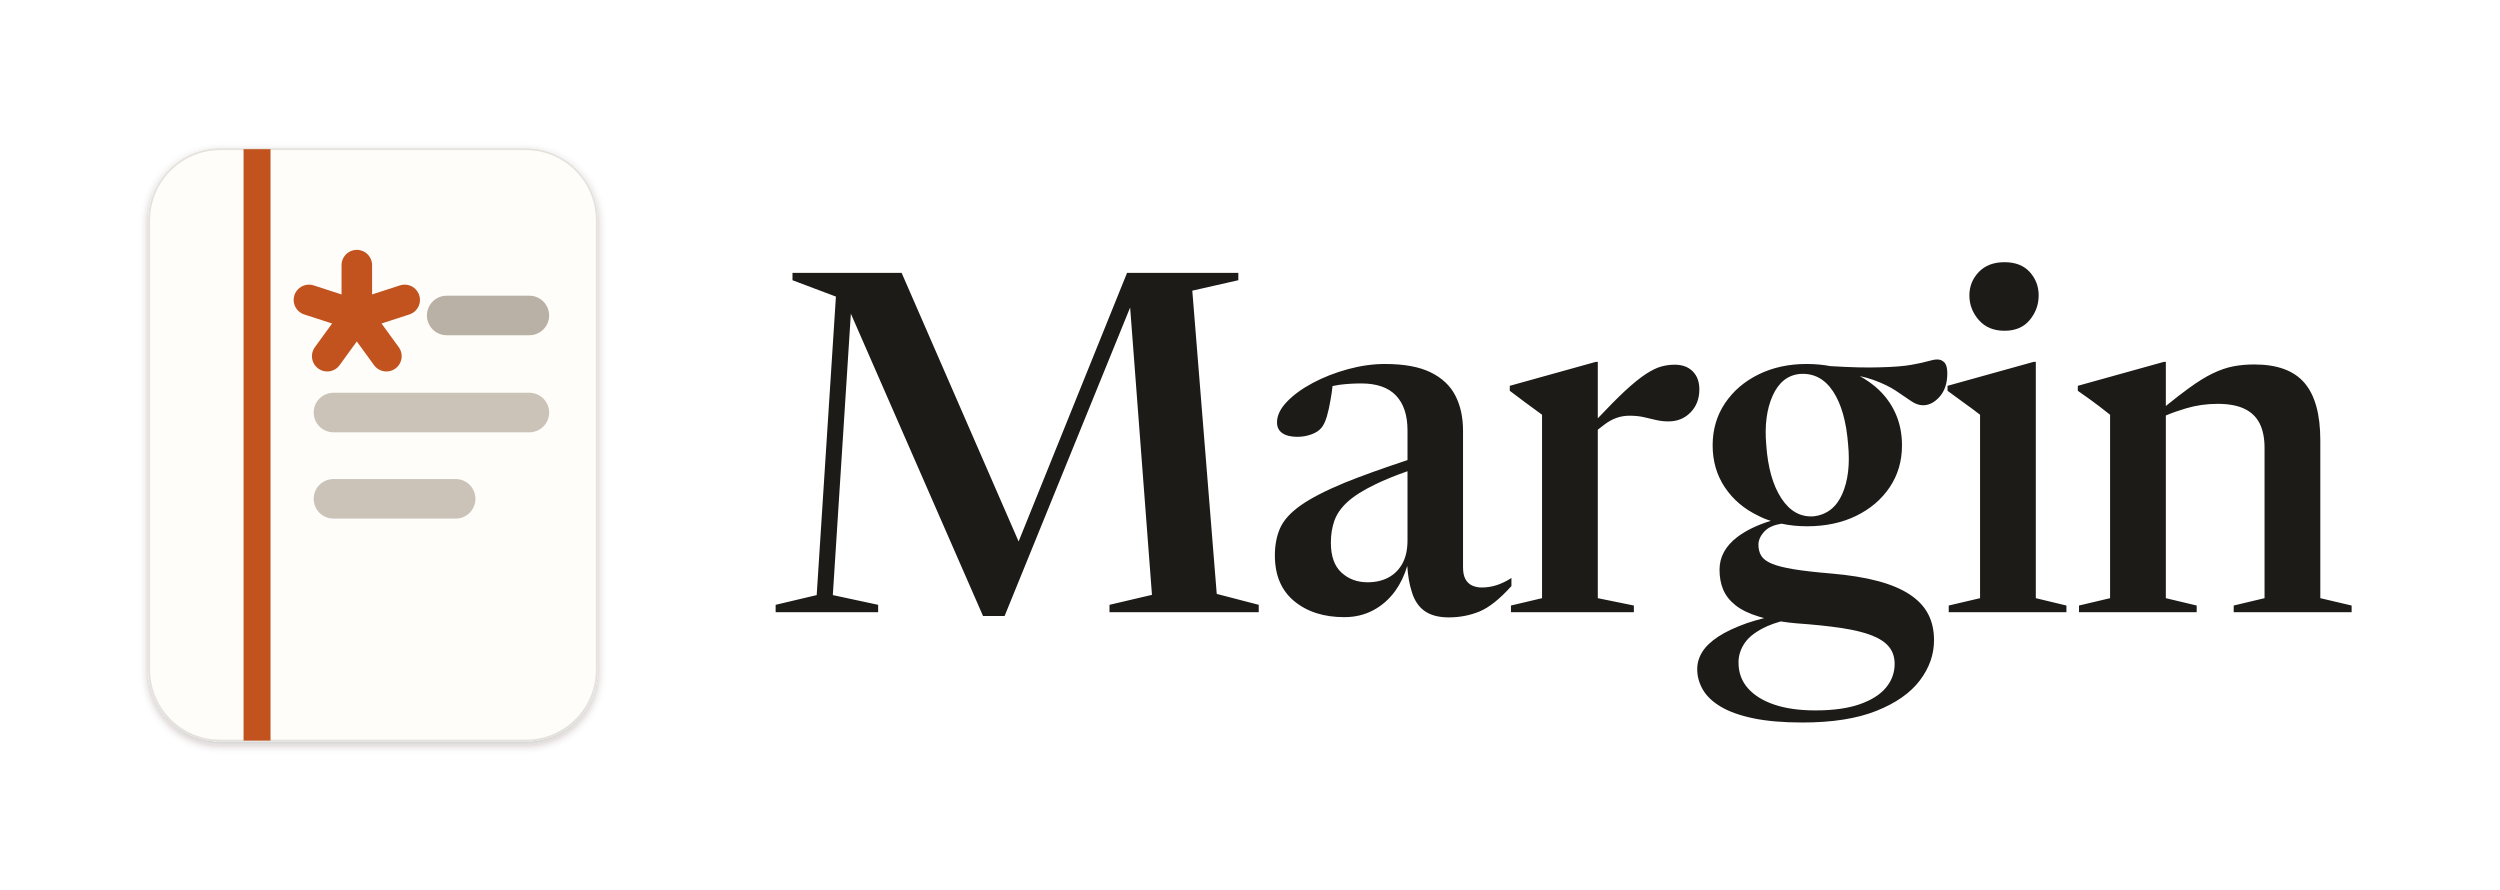
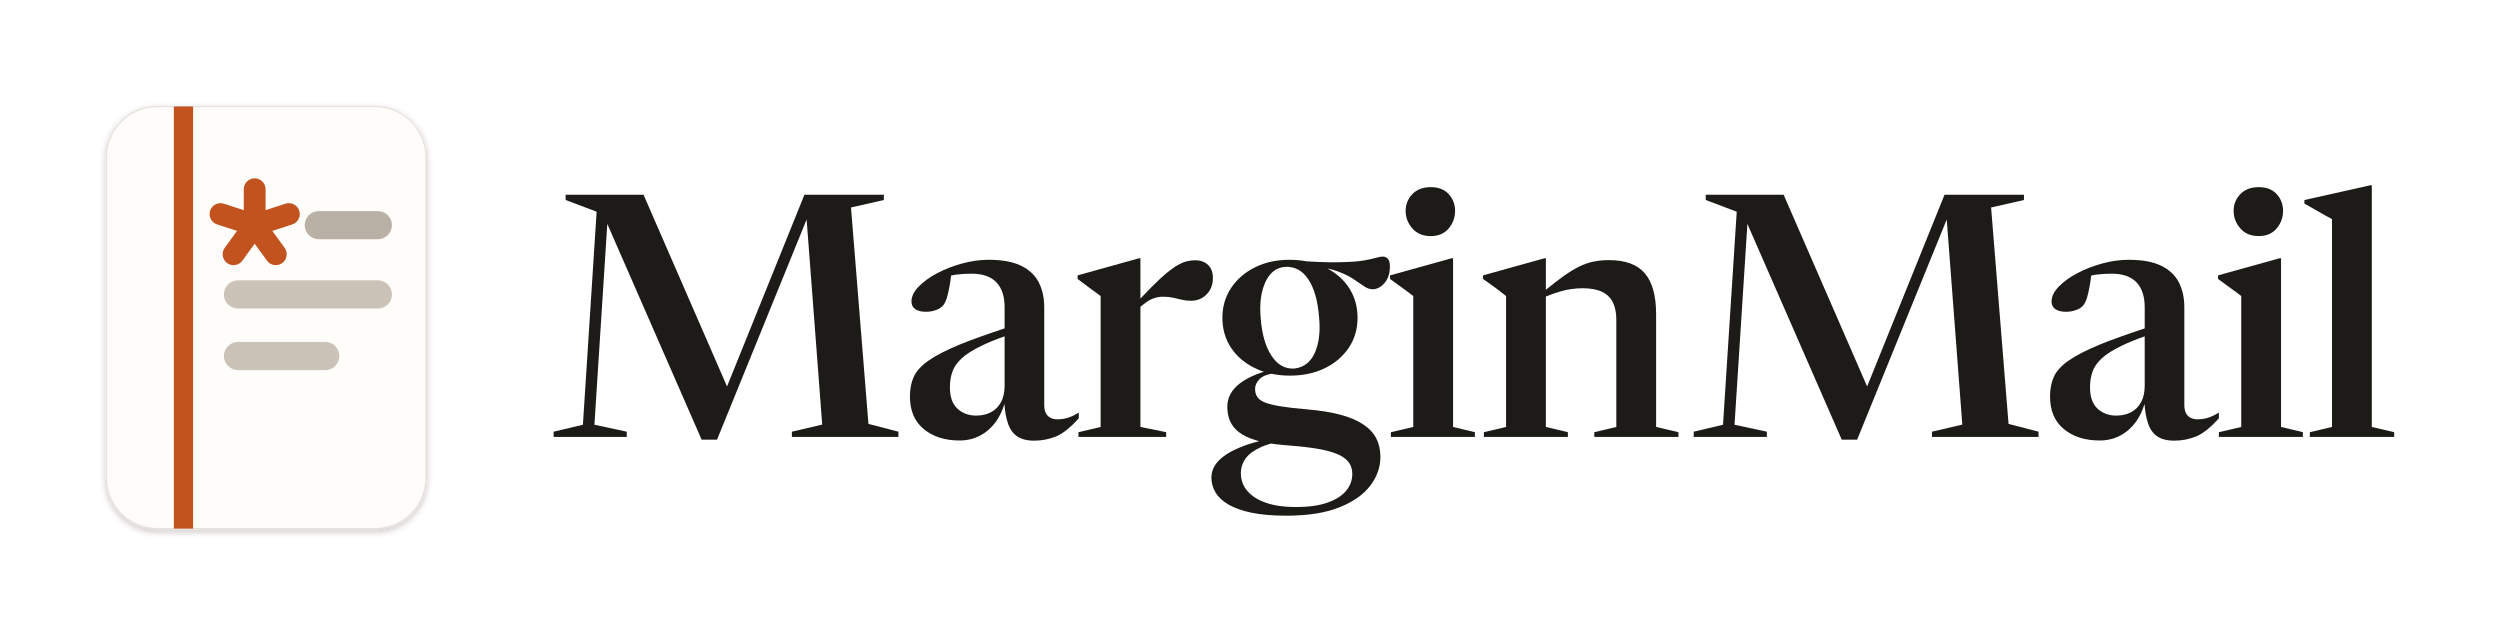
- <svg xmlns="http://www.w3.org/2000/svg" viewBox="0 0 168.58 60" width="168.58" height="60">
+ <svg xmlns="http://www.w3.org/2000/svg" viewBox="0 0 236.19 60" width="236.19" height="60">
  <g transform="translate(-5.878788 -1.030303) scale(0.060606)">
    <defs>
      <filter id="l40M" x="-40%" y="-30%" width="180%" height="175%" color-interpolation-filters="sRGB">
        <feDropShadow dx="0" dy="26.4" stdDeviation="33" flood-color="#3C2814" flood-opacity=".22" />
        <feDropShadow dx="0" dy="3.96" stdDeviation="4.62" flood-color="#3C2814" flood-opacity=".26" />
      </filter>
    </defs>
    <rect x="262" y="182" width="500" height="660" rx="80" fill="#FFFDFA" filter="url(#l40M)" />
    <rect x="263" y="183" width="498" height="658" rx="79" fill="none" stroke="rgba(60,40,20,.13)" stroke-width="2" />
    <path d="M383 183V841" stroke="#C2531F" stroke-width="30" />
    <path d="M494 368L494 312" fill="none" stroke="#C2531F" stroke-width="34" stroke-linecap="round" stroke-linejoin="round" />
    <path d="M494 368L547.26 350.7" fill="none" stroke="#C2531F" stroke-width="34" stroke-linecap="round" stroke-linejoin="round" />
    <path d="M494 368L526.92 413.3" fill="none" stroke="#C2531F" stroke-width="34" stroke-linecap="round" stroke-linejoin="round" />
    <path d="M494 368L461.08 413.3" fill="none" stroke="#C2531F" stroke-width="34" stroke-linecap="round" stroke-linejoin="round" />
    <path d="M494 368L440.74 350.7" fill="none" stroke="#C2531F" stroke-width="34" stroke-linecap="round" stroke-linejoin="round" />
    <rect x="572" y="346.0" width="136" height="44" rx="22.0" fill="#BAB1A6" />
    <rect x="446" y="454.0" width="262" height="44" rx="22.0" fill="#CBC3B8" />
    <rect x="446" y="550.0" width="180" height="44" rx="22.0" fill="#CBC3B8" />
  </g>
-   <g transform="translate(51.79103 41.28) scale(0.016)">
-     <path d="M1891 -77L2068 -31L2068 0L1439 0L1439 -31L1618 -73L1526 -1284L997 16L906 16L349 -1258L273 -72L464 -31L464 0L32 0L32 -31L205 -72L286 -1330L103 -1399L103 -1430L563 -1430L1056 -298L1513 -1430L1982 -1430L1982 -1399L1788 -1355L1891 -77ZM2695 -641L2695 -766Q2695 -862 2646.5 -913Q2598 -964 2500 -964Q2452 -964 2406 -958Q2392 -955 2379 -953Q2376 -924 2371 -897Q2364 -855 2355 -824.5Q2346 -794 2333 -778Q2319 -760 2290.5 -749.5Q2262 -739 2231 -739Q2190 -739 2167.5 -754.5Q2145 -770 2145 -800Q2145 -843 2186.5 -886.5Q2228 -930 2295.5 -966Q2363 -1002 2443.5 -1024Q2524 -1046 2600 -1046Q2720 -1046 2792 -1011Q2864 -976 2896.5 -913Q2929 -850 2929 -765L2929 -189Q2929 -158 2939 -139.5Q2949 -121 2967 -112.5Q2985 -104 3008 -104Q3039 -104 3069.5 -113.5Q3100 -123 3133 -144L3133 -110Q3058 -27 2997.5 -2.5Q2937 22 2869 22Q2805 22 2767 -5Q2729 -32 2713 -86Q2698 -132 2694 -195Q2676 -135 2643 -89Q2604 -36 2549.5 -7.5Q2495 21 2429 21Q2299 21 2217.5 -46.5Q2136 -114 2136 -239Q2136 -304 2158 -354Q2180 -404 2244 -449.5Q2308 -495 2431 -546Q2535 -588 2695 -641ZM2695 -594Q2615 -566 2560 -539Q2483 -502 2442.5 -465Q2402 -428 2387 -386Q2372 -344 2372 -293Q2372 -208 2416.5 -167Q2461 -126 2527 -126Q2577 -126 2614.5 -146Q2652 -166 2673.5 -205Q2695 -244 2695 -303L2695 -594ZM3821 -1043Q3869 -1043 3897 -1015Q3925 -987 3925 -939Q3925 -880 3888 -842Q3851 -804 3795 -804Q3767 -804 3742 -810Q3717 -816 3690.5 -822Q3664 -828 3631 -828Q3602 -828 3576.5 -819Q3551 -810 3528 -793Q3513 -782 3497 -769L3497 -59L3649 -28L3649 0L3131 0L3131 -28L3262 -59L3262 -832Q3249 -842 3231.5 -854.5Q3214 -867 3188.5 -886Q3163 -905 3126 -933L3126 -954L3489 -1055L3497 -1055L3497 -817Q3563 -887 3610 -931Q3663 -980 3700 -1004Q3737 -1028 3765 -1035.5Q3793 -1043 3821 -1043ZM4359 465Q4238 465 4153.5 447.5Q4069 430 4016.5 399Q3964 368 3940 327Q3916 286 3916 240Q3916 202 3937 168Q3958 134 4004 103.5Q4050 73 4126 46Q4159 35 4198 25Q4187 22 4177 19Q4114 0 4077.5 -29Q4041 -58 4025.5 -95Q4010 -132 4010 -179Q4010 -259 4084 -316Q4139 -358 4226 -385Q4199 -393 4174 -406Q4084 -449 4032.5 -526Q3981 -603 3981 -703Q3981 -803 4033 -880.5Q4085 -958 4174.5 -1002Q4264 -1046 4377 -1046Q4430 -1046 4477 -1037Q4606 -1029 4687 -1032Q4772 -1034 4819 -1042.5Q4866 -1051 4889.5 -1058Q4913 -1065 4928 -1065Q4946 -1065 4958 -1052Q4970 -1039 4970 -1007Q4970 -945 4938 -908.5Q4906 -872 4868 -872Q4843 -872 4817 -890Q4791 -908 4753.5 -933Q4716 -958 4658 -979Q4633 -988 4601 -995Q4637 -975 4667 -950Q4721 -904 4750 -841.5Q4779 -779 4779 -703Q4779 -604 4727.5 -527Q4676 -450 4586 -406Q4496 -362 4379 -362Q4322 -362 4271 -373Q4224 -365 4202 -343Q4174 -315 4174 -284Q4174 -257 4186 -237.5Q4198 -218 4230 -204.5Q4262 -191 4322.5 -181Q4383 -171 4480 -163Q4596 -153 4678 -131Q4760 -109 4812.5 -74Q4865 -39 4889.5 8.5Q4914 56 4914 118Q4914 209 4854 288Q4794 367 4671 416Q4548 465 4359 465ZM4268 39Q4236 48 4211 59Q4145 89 4117.5 128Q4090 167 4090 212Q4090 276 4130 321Q4170 366 4242 390Q4314 414 4414 414Q4527 414 4601 388Q4675 362 4711.5 318Q4748 274 4748 218Q4748 176 4725 147Q4702 118 4653 98.5Q4604 79 4525 67Q4446 55 4334 47Q4299 44 4268 39ZM4407 -404Q4490 -414 4527 -497.5Q4564 -581 4552 -706Q4541 -851 4488.5 -930.5Q4436 -1010 4349 -1004Q4272 -997 4234 -912.5Q4196 -828 4207 -704Q4217 -562 4270.5 -480Q4324 -398 4407 -404ZM5343 -1055L5343 -59L5472 -28L5472 0L4976 0L4976 -28L5108 -59L5108 -832Q5097 -841 5076.5 -856Q5056 -871 5029 -890.5Q5002 -910 4971 -933L4971 -954L5334 -1055L5343 -1055ZM5211 -1186Q5142 -1186 5102.5 -1231.5Q5063 -1277 5063 -1335Q5063 -1392 5102.5 -1433.5Q5142 -1475 5211 -1475Q5280 -1475 5317.5 -1433.5Q5355 -1392 5355 -1335Q5355 -1277 5317.5 -1231.5Q5280 -1186 5211 -1186ZM6177 -28L6307 -59L6307 -692Q6307 -755 6286 -796Q6265 -837 6221.5 -857.5Q6178 -878 6109 -878Q6040 -878 5976 -859Q5929 -845 5891 -829L5891 -59L6021 -28L6021 0L5525 0L5525 -28L5656 -59L5656 -832Q5640 -845 5610 -868Q5580 -891 5520 -933L5520 -954L5883 -1055L5891 -1055L5891 -869Q5945 -913 5988 -944Q6044 -985 6089 -1006.5Q6134 -1028 6175 -1036Q6216 -1044 6264 -1044Q6409 -1044 6475.5 -966Q6542 -888 6542 -725L6542 -59L6674 -28L6674 0L6177 0L6177 -28Z" fill="#1D1B18" />
+   <g transform="translate(51.79103 41.28) scale(0.016)" fill="#1D1B18">
+     <path transform="translate(0 0)" d="M1891 -77L2068 -31L2068 0L1439 0L1439 -31L1618 -73L1526 -1284L997 16L906 16L349 -1258L273 -72L464 -31L464 0L32 0L32 -31L205 -72L286 -1330L103 -1399L103 -1430L563 -1430L1056 -298L1513 -1430L1982 -1430L1982 -1399L1788 -1355L1891 -77Z" />
+     <path transform="translate(2061 0)" d="M634 -641L634 -766Q634 -862 585.5 -913Q537 -964 439 -964Q391 -964 345 -958Q331 -955 318 -953Q315 -924 310 -897Q303 -855 294 -824.5Q285 -794 272 -778Q258 -760 229.5 -749.5Q201 -739 170 -739Q129 -739 106.5 -754.5Q84 -770 84 -800Q84 -843 125.5 -886.5Q167 -930 234.5 -966Q302 -1002 382.5 -1024Q463 -1046 539 -1046Q659 -1046 731 -1011Q803 -976 835.5 -913Q868 -850 868 -765L868 -189Q868 -158 878 -139.5Q888 -121 906 -112.5Q924 -104 947 -104Q978 -104 1008.5 -113.5Q1039 -123 1072 -144L1072 -110Q997 -27 936.5 -2.5Q876 22 808 22Q744 22 706 -5Q668 -32 652 -86Q637 -132 633 -195Q615 -135 582 -89Q543 -36 488.5 -7.5Q434 21 368 21Q238 21 156.5 -46.5Q75 -114 75 -239Q75 -304 97 -354Q119 -404 183 -449.5Q247 -495 370 -546Q474 -588 634 -641ZM634 -594Q554 -566 499 -539Q422 -502 381.5 -465Q341 -428 326 -386Q311 -344 311 -293Q311 -208 355.5 -167Q400 -126 466 -126Q516 -126 553.5 -146Q591 -166 612.5 -205Q634 -244 634 -303L634 -594Z" />
+     <path transform="translate(3083 0)" d="M738 -1043Q786 -1043 814 -1015Q842 -987 842 -939Q842 -880 805 -842Q768 -804 712 -804Q684 -804 659 -810Q634 -816 607.5 -822Q581 -828 548 -828Q519 -828 493.5 -819Q468 -810 445 -793Q430 -782 414 -769L414 -59L566 -28L566 0L48 0L48 -28L179 -59L179 -832Q166 -842 148.5 -854.5Q131 -867 105.5 -886Q80 -905 43 -933L43 -954L406 -1055L414 -1055L414 -817Q480 -887 527 -931Q580 -980 617 -1004Q654 -1028 682 -1035.5Q710 -1043 738 -1043Z" />
+     <path transform="translate(3908 0)" d="M451 465Q330 465 245.5 447.5Q161 430 108.5 399Q56 368 32 327Q8 286 8 240Q8 202 29 168Q50 134 96 103.5Q142 73 218 46Q251 35 290 25Q279 22 269 19Q206 0 169.5 -29Q133 -58 117.5 -95Q102 -132 102 -179Q102 -259 176 -316Q231 -358 318 -385Q291 -393 266 -406Q176 -449 124.5 -526Q73 -603 73 -703Q73 -803 125 -880.5Q177 -958 266.5 -1002Q356 -1046 469 -1046Q522 -1046 569 -1037Q698 -1029 779 -1032Q864 -1034 911 -1042.5Q958 -1051 981.5 -1058Q1005 -1065 1020 -1065Q1038 -1065 1050 -1052Q1062 -1039 1062 -1007Q1062 -945 1030 -908.5Q998 -872 960 -872Q935 -872 909 -890Q883 -908 845.5 -933Q808 -958 750 -979Q725 -988 693 -995Q729 -975 759 -950Q813 -904 842 -841.5Q871 -779 871 -703Q871 -604 819.5 -527Q768 -450 678 -406Q588 -362 471 -362Q414 -362 363 -373Q316 -365 294 -343Q266 -315 266 -284Q266 -257 278 -237.5Q290 -218 322 -204.5Q354 -191 414.5 -181Q475 -171 572 -163Q688 -153 770 -131Q852 -109 904.5 -74Q957 -39 981.5 8.5Q1006 56 1006 118Q1006 209 946 288Q886 367 763 416Q640 465 451 465ZM360 39Q328 48 303 59Q237 89 209.5 128Q182 167 182 212Q182 276 222 321Q262 366 334 390Q406 414 506 414Q619 414 693 388Q767 362 803.5 318Q840 274 840 218Q840 176 817 147Q794 118 745 98.5Q696 79 617 67Q538 55 426 47Q391 44 360 39ZM499 -404Q582 -414 619 -497.5Q656 -581 644 -706Q633 -851 580.5 -930.5Q528 -1010 441 -1004Q364 -997 326 -912.5Q288 -828 299 -704Q309 -562 362.5 -480Q416 -398 499 -404Z" />
+     <path transform="translate(4926 0)" d="M417 -1055L417 -59L546 -28L546 0L50 0L50 -28L182 -59L182 -832Q171 -841 150.5 -856Q130 -871 103 -890.5Q76 -910 45 -933L45 -954L408 -1055L417 -1055ZM285 -1186Q216 -1186 176.5 -1231.5Q137 -1277 137 -1335Q137 -1392 176.5 -1433.5Q216 -1475 285 -1475Q354 -1475 391.5 -1433.5Q429 -1392 429 -1335Q429 -1277 391.5 -1231.5Q354 -1186 285 -1186Z" />
+     <path transform="translate(5477 0)" d="M700 -28L830 -59L830 -692Q830 -755 809 -796Q788 -837 744.5 -857.5Q701 -878 632 -878Q563 -878 499 -859Q452 -845 414 -829L414 -59L544 -28L544 0L48 0L48 -28L179 -59L179 -832Q163 -845 133 -868Q103 -891 43 -933L43 -954L406 -1055L414 -1055L414 -869Q468 -913 511 -944Q567 -985 612 -1006.5Q657 -1028 698 -1036Q739 -1044 787 -1044Q932 -1044 998.5 -966Q1065 -888 1065 -725L1065 -59L1197 -28L1197 0L700 0L700 -28Z" />
+     <path transform="translate(6732 0)" d="M1891 -77L2068 -31L2068 0L1439 0L1439 -31L1618 -73L1526 -1284L997 16L906 16L349 -1258L273 -72L464 -31L464 0L32 0L32 -31L205 -72L286 -1330L103 -1399L103 -1430L563 -1430L1056 -298L1513 -1430L1982 -1430L1982 -1399L1788 -1355L1891 -77Z" />
+     <path transform="translate(8793 0)" d="M634 -641L634 -766Q634 -862 585.5 -913Q537 -964 439 -964Q391 -964 345 -958Q331 -955 318 -953Q315 -924 310 -897Q303 -855 294 -824.5Q285 -794 272 -778Q258 -760 229.5 -749.5Q201 -739 170 -739Q129 -739 106.5 -754.5Q84 -770 84 -800Q84 -843 125.5 -886.5Q167 -930 234.5 -966Q302 -1002 382.5 -1024Q463 -1046 539 -1046Q659 -1046 731 -1011Q803 -976 835.5 -913Q868 -850 868 -765L868 -189Q868 -158 878 -139.5Q888 -121 906 -112.5Q924 -104 947 -104Q978 -104 1008.5 -113.5Q1039 -123 1072 -144L1072 -110Q997 -27 936.5 -2.5Q876 22 808 22Q744 22 706 -5Q668 -32 652 -86Q637 -132 633 -195Q615 -135 582 -89Q543 -36 488.5 -7.5Q434 21 368 21Q238 21 156.5 -46.5Q75 -114 75 -239Q75 -304 97 -354Q119 -404 183 -449.5Q247 -495 370 -546Q474 -588 634 -641ZM634 -594Q554 -566 499 -539Q422 -502 381.5 -465Q341 -428 326 -386Q311 -344 311 -293Q311 -208 355.5 -167Q400 -126 466 -126Q516 -126 553.5 -146Q591 -166 612.5 -205Q634 -244 634 -303L634 -594Z" />
+     <path transform="translate(9815 0)" d="M417 -1055L417 -59L546 -28L546 0L50 0L50 -28L182 -59L182 -832Q171 -841 150.5 -856Q130 -871 103 -890.5Q76 -910 45 -933L45 -954L408 -1055L417 -1055ZM285 -1186Q216 -1186 176.5 -1231.5Q137 -1277 137 -1335Q137 -1392 176.5 -1433.5Q216 -1475 285 -1475Q354 -1475 391.5 -1433.5Q429 -1392 429 -1335Q429 -1277 391.5 -1231.5Q354 -1186 285 -1186Z" />
+     <path transform="translate(10366 0)" d="M402 -59L534 -28L534 0L36 0L36 -28L167 -59L167 -1286Q154 -1293 130.5 -1306Q107 -1319 75 -1337.5Q43 -1356 4 -1378L4 -1399L393 -1486L402 -1486L402 -59Z" />
  </g>
</svg>
